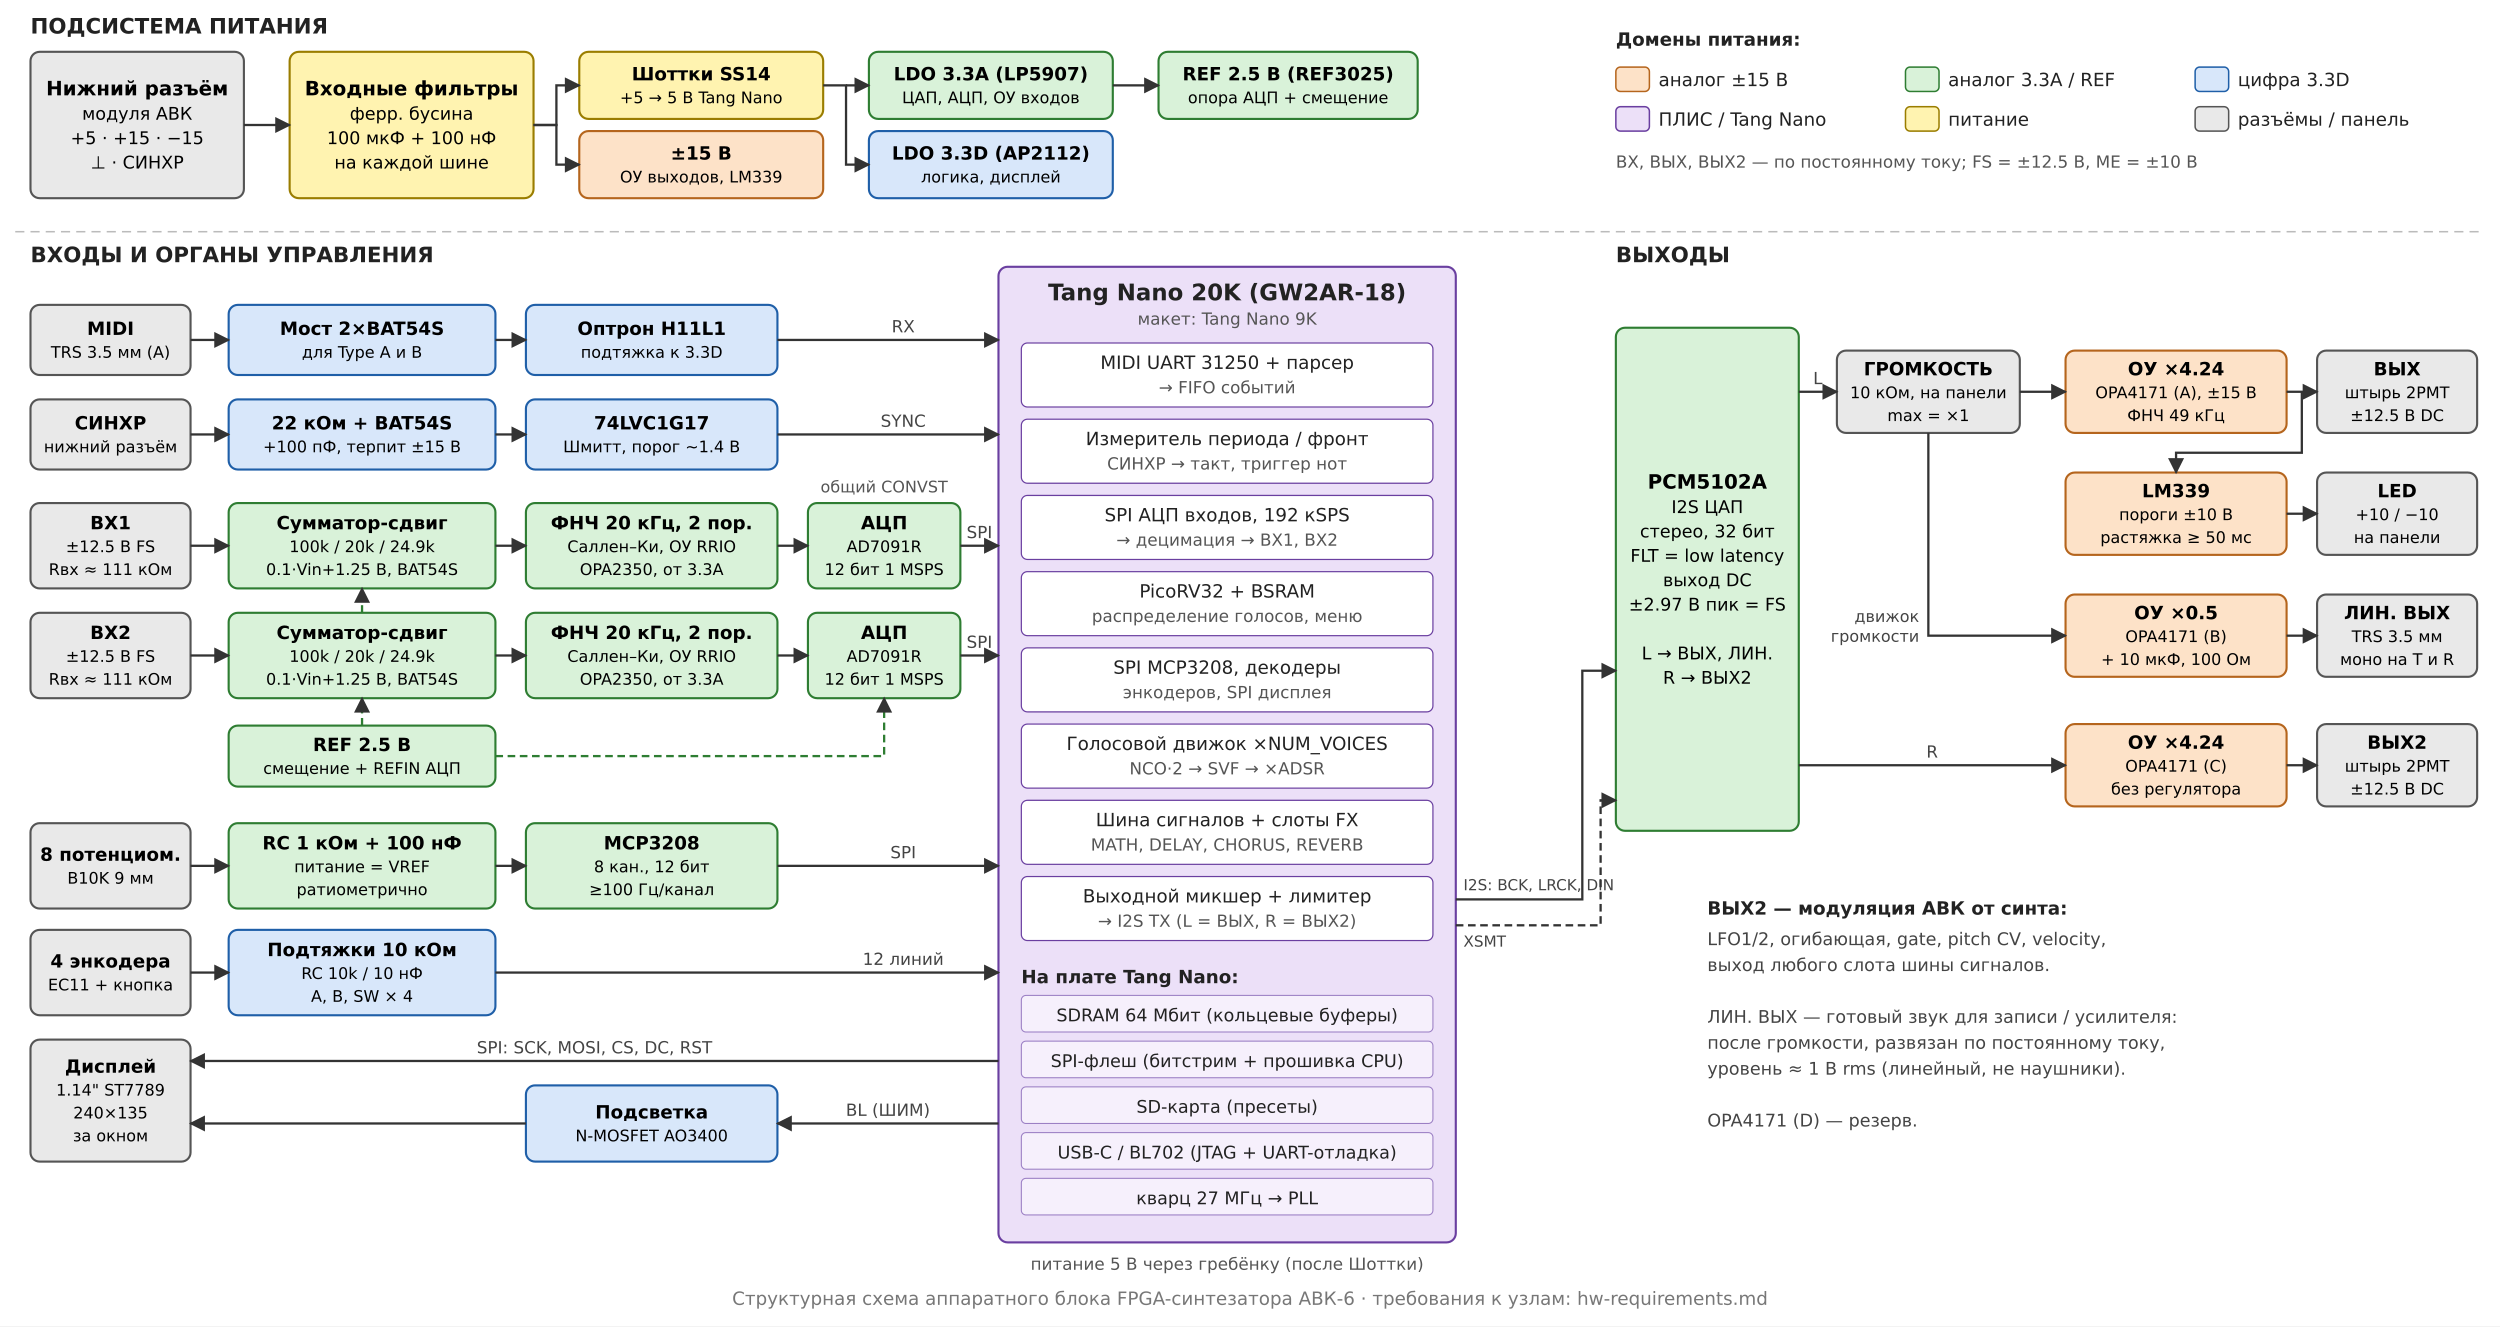
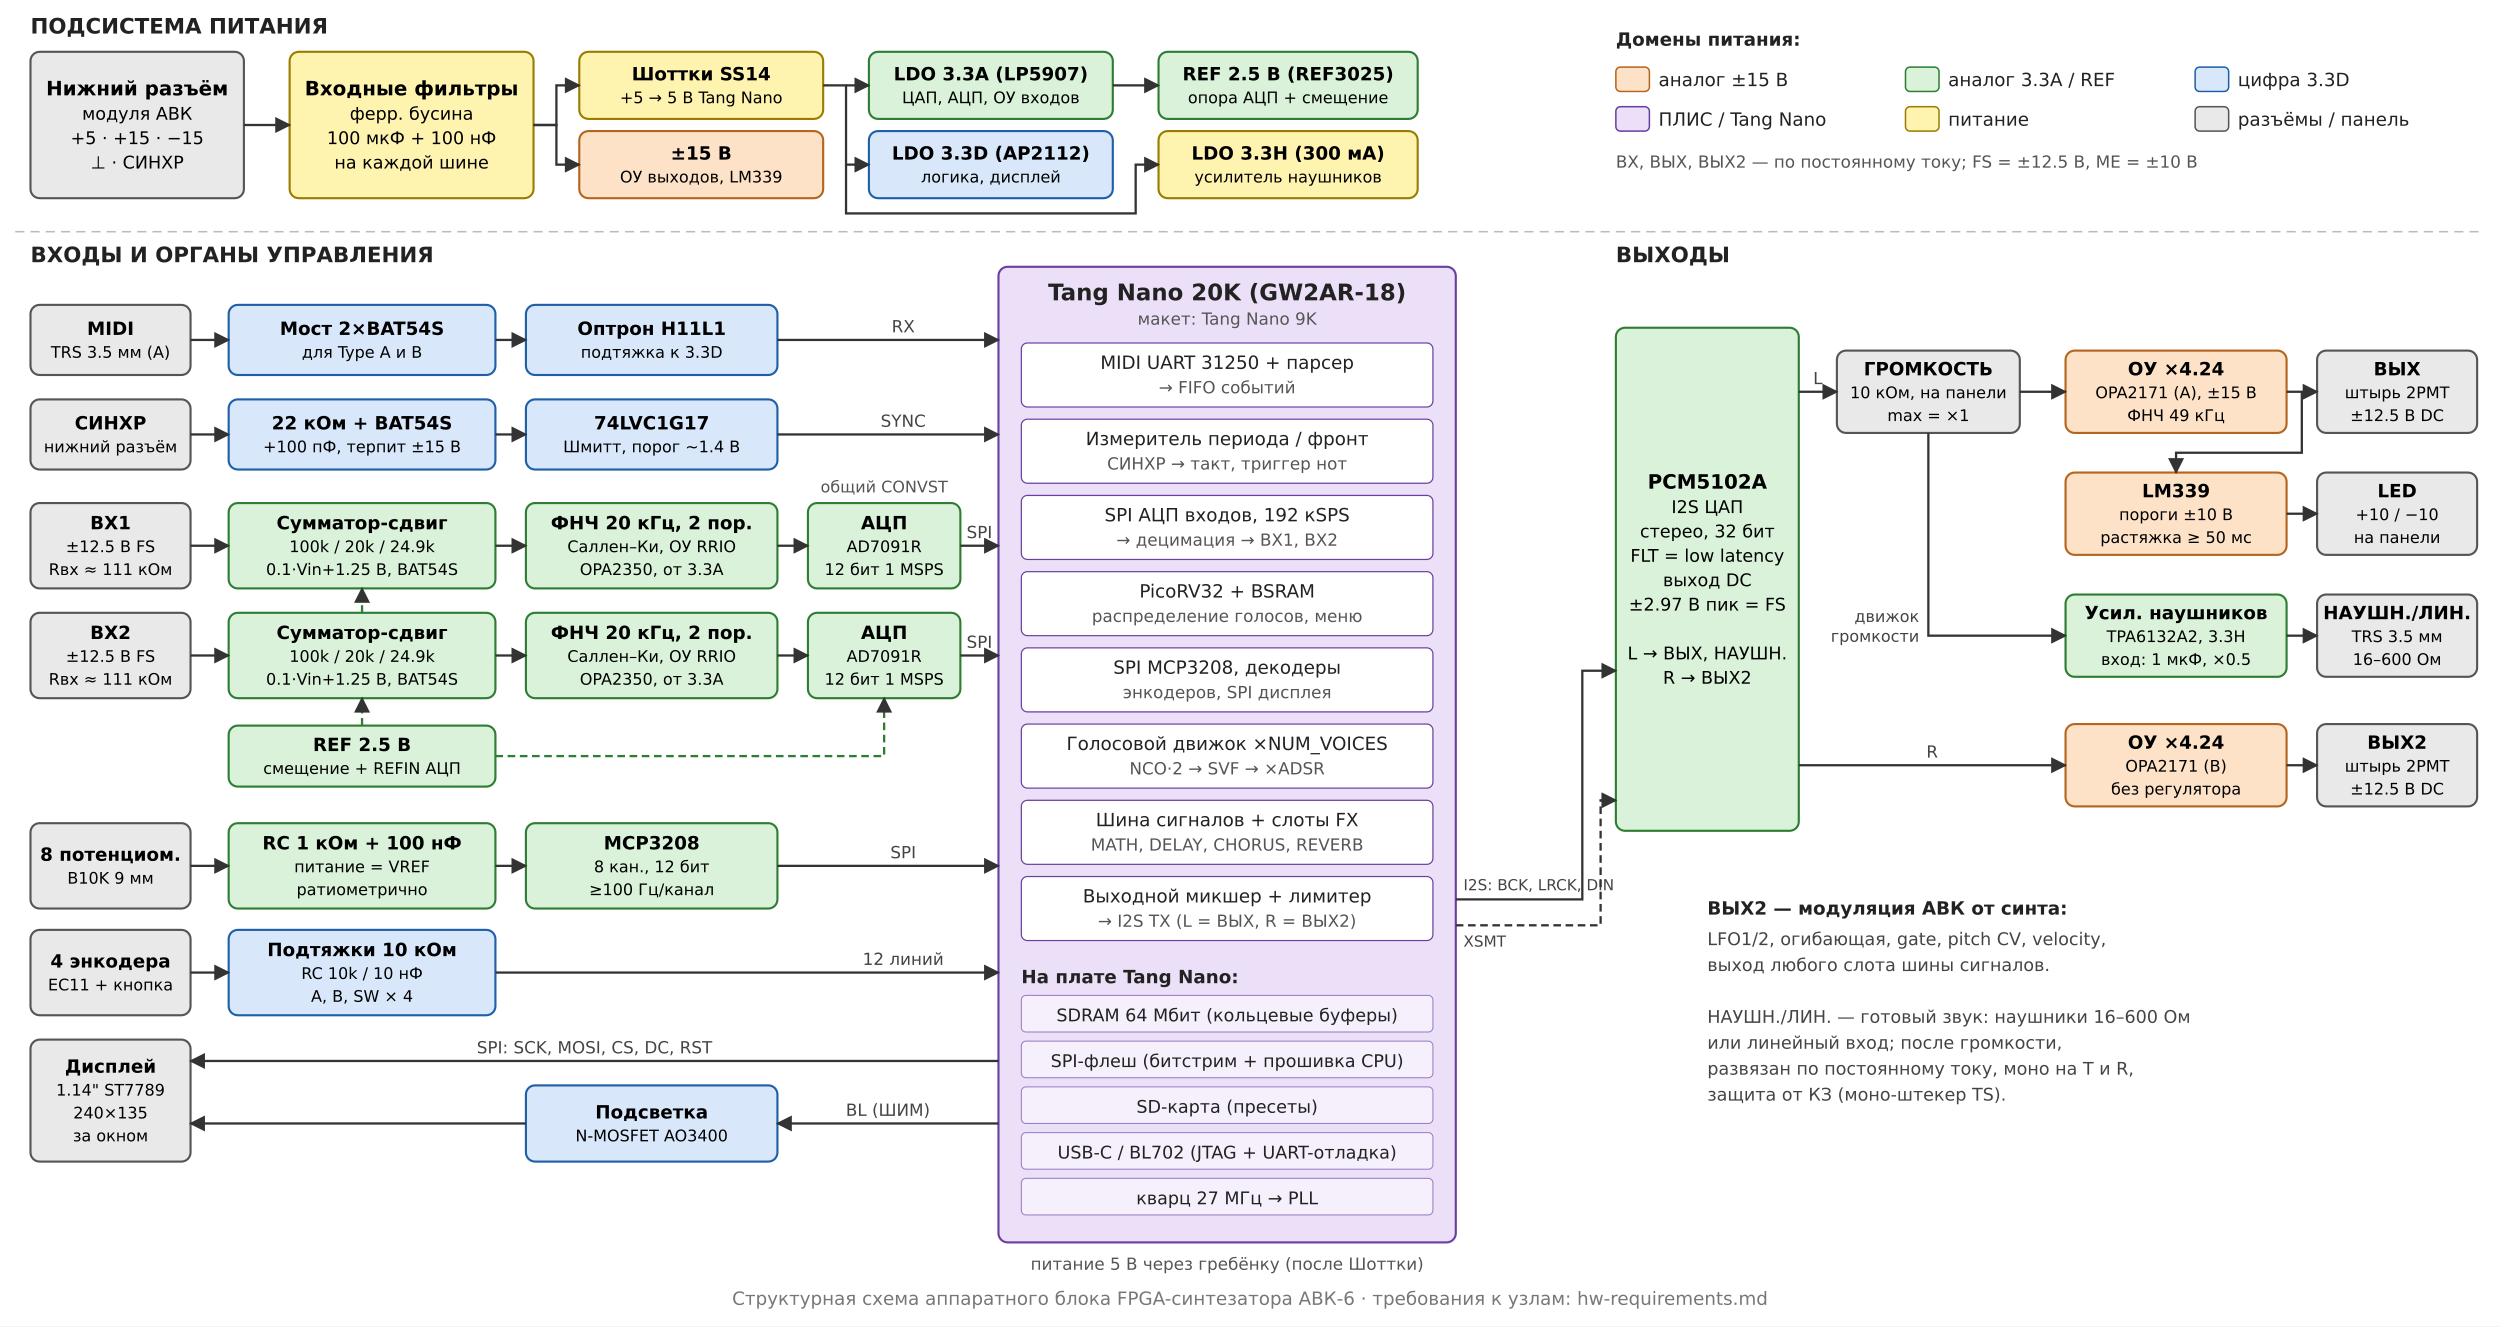
<svg xmlns="http://www.w3.org/2000/svg" viewBox="0 0 1640 870" width="1640" height="870" font-family="DejaVu Sans, Arial, sans-serif">
  <defs>
    <marker id="ah" viewBox="0 0 10 10" refX="9" refY="5" markerWidth="7" markerHeight="7" orient="auto-start-reverse">
      <path d="M0,0 L10,5 L0,10 z" fill="#333" />
    </marker>
  </defs>
  <rect width="1640" height="870" fill="#fff" />
  <text x="820.0" y="856" font-size="12" text-anchor="middle" fill="#777">Структурная схема аппаратного блока FPGA-синтезатора АВК-6 · требования к узлам: hw-requirements.md</text>
  <text x="20" y="22" font-size="14" text-anchor="start" fill="#222" font-weight="bold">ПОДСИСТЕМА ПИТАНИЯ</text>
  <rect x="20" y="34" width="140" height="96" rx="6" fill="#e9e9e9" stroke="#555" stroke-width="1.4" />
  <text x="90.0" y="62.55" font-size="13" text-anchor="middle" font-weight="bold">Нижний разъём</text>
  <text x="90.0" y="78.55" font-size="11.5" text-anchor="middle">модуля АВК</text>
  <text x="90.0" y="94.55" font-size="11.5" text-anchor="middle">+5 · +15 · −15</text>
  <text x="90.0" y="110.55" font-size="11.5" text-anchor="middle">⊥ · СИНХР</text>
  <rect x="190" y="34" width="160" height="96" rx="6" fill="#fff3b0" stroke="#9a7d00" stroke-width="1.4" />
  <text x="270.0" y="62.55" font-size="13" text-anchor="middle" font-weight="bold">Входные фильтры</text>
  <text x="270.0" y="78.55" font-size="11.5" text-anchor="middle">ферр. бусина</text>
  <text x="270.0" y="94.55" font-size="11.5" text-anchor="middle">100 мкФ + 100 нФ</text>
  <text x="270.0" y="110.55" font-size="11.5" text-anchor="middle">на каждой шине</text>
  <rect x="380" y="34" width="160" height="44" rx="6" fill="#fff3b0" stroke="#9a7d00" stroke-width="1.4" />
  <text x="460.0" y="52.7" font-size="12" text-anchor="middle" font-weight="bold">Шоттки SS14</text>
  <text x="460.0" y="67.7" font-size="10.5" text-anchor="middle">+5 → 5 В Tang Nano</text>
  <rect x="380" y="86" width="160" height="44" rx="6" fill="#fde2c8" stroke="#b5651d" stroke-width="1.4" />
  <text x="460.0" y="104.7" font-size="12" text-anchor="middle" font-weight="bold">±15 В</text>
  <text x="460.0" y="119.7" font-size="10.5" text-anchor="middle">ОУ выходов, LM339</text>
  <rect x="570" y="34" width="160" height="44" rx="6" fill="#d9f2d9" stroke="#2e7d32" stroke-width="1.4" />
  <text x="650.0" y="52.7" font-size="12" text-anchor="middle" font-weight="bold">LDO 3.3A (LP5907)</text>
  <text x="650.0" y="67.7" font-size="10.5" text-anchor="middle">ЦАП, АЦП, ОУ входов</text>
  <rect x="570" y="86" width="160" height="44" rx="6" fill="#d8e7fa" stroke="#1f5fa8" stroke-width="1.4" />
  <text x="650.0" y="104.7" font-size="12" text-anchor="middle" font-weight="bold">LDO 3.3D (AP2112)</text>
  <text x="650.0" y="119.7" font-size="10.5" text-anchor="middle">логика, дисплей</text>
  <rect x="760" y="34" width="170" height="44" rx="6" fill="#d9f2d9" stroke="#2e7d32" stroke-width="1.4" />
  <text x="845.0" y="52.7" font-size="12" text-anchor="middle" font-weight="bold">REF 2.5 В (REF3025)</text>
  <text x="845.0" y="67.7" font-size="10.5" text-anchor="middle">опора АЦП + смещение</text>
+   <rect x="760" y="86" width="170" height="44" rx="6" fill="#fff3b0" stroke="#9a7d00" stroke-width="1.4" />
+   <text x="845.0" y="104.7" font-size="12" text-anchor="middle" font-weight="bold">LDO 3.3H (300 мА)</text>
+   <text x="845.0" y="119.7" font-size="10.5" text-anchor="middle">усилитель наушников</text>
  <polyline points="160,82 190,82" fill="none" stroke="#333" stroke-width="1.5" marker-end="url(#ah)" />
  <polyline points="350,82 365,82 365,56 380,56" fill="none" stroke="#333" stroke-width="1.5" marker-end="url(#ah)" />
  <polyline points="350,82 365,82 365,108 380,108" fill="none" stroke="#333" stroke-width="1.5" marker-end="url(#ah)" />
  <polyline points="540,56 555,56 555,108 570,108" fill="none" stroke="#333" stroke-width="1.5" marker-end="url(#ah)" />
  <polyline points="555,56 570,56" fill="none" stroke="#333" stroke-width="1.5" marker-end="url(#ah)" />
+   <polyline points="555,108 555,140 745,140 745,108 760,108" fill="none" stroke="#333" stroke-width="1.5" marker-end="url(#ah)" />
  <polyline points="730,56 760,56" fill="none" stroke="#333" stroke-width="1.5" marker-end="url(#ah)" />
  <text x="1060" y="30" font-size="12" text-anchor="start" fill="#222" font-weight="bold">Домены питания:</text>
  <rect x="1060" y="44" width="22" height="16" rx="3" fill="#fde2c8" stroke="#b5651d" />
  <text x="1088" y="56.5" font-size="12" text-anchor="start" fill="#222">аналог ±15 В</text>
  <rect x="1250" y="44" width="22" height="16" rx="3" fill="#d9f2d9" stroke="#2e7d32" />
  <text x="1278" y="56.5" font-size="12" text-anchor="start" fill="#222">аналог 3.3A / REF</text>
  <rect x="1440" y="44" width="22" height="16" rx="3" fill="#d8e7fa" stroke="#1f5fa8" />
  <text x="1468" y="56.5" font-size="12" text-anchor="start" fill="#222">цифра 3.3D</text>
  <rect x="1060" y="70" width="22" height="16" rx="3" fill="#ece0f8" stroke="#6a3fa0" />
  <text x="1088" y="82.5" font-size="12" text-anchor="start" fill="#222">ПЛИС / Tang Nano</text>
  <rect x="1250" y="70" width="22" height="16" rx="3" fill="#fff3b0" stroke="#9a7d00" />
  <text x="1278" y="82.5" font-size="12" text-anchor="start" fill="#222">питание</text>
  <rect x="1440" y="70" width="22" height="16" rx="3" fill="#e9e9e9" stroke="#555" />
  <text x="1468" y="82.5" font-size="12" text-anchor="start" fill="#222">разъёмы / панель</text>
  <text x="1060" y="110" font-size="11" text-anchor="start" fill="#555">ВХ, ВЫХ, ВЫХ2 — по постоянному току; FS = ±12.5 В, МЕ = ±10 В</text>
  <line x1="10" y1="152" x2="1630" y2="152" stroke="#bbb" stroke-dasharray="6 4" />
  <rect x="655" y="175" width="300" height="640" rx="6" fill="#ece0f8" stroke="#6a3fa0" stroke-width="1.4" />
  <text x="805.0" y="499.55" font-size="13" text-anchor="middle" />
  <text x="805.0" y="197" font-size="15" text-anchor="middle" fill="#222" font-weight="bold">Tang Nano 20K (GW2AR-18)</text>
  <text x="805.0" y="213" font-size="11" text-anchor="middle" fill="#555">макет: Tang Nano 9K</text>
  <rect x="670" y="225" width="270" height="42" rx="4" fill="#fff" stroke="#6a3fa0" stroke-width="0.8" />
  <text x="805.0" y="242" font-size="12" text-anchor="middle" fill="#222">MIDI UART 31250 + парсер</text>
  <text x="805.0" y="258" font-size="11" text-anchor="middle" fill="#555">→ FIFO событий</text>
  <rect x="670" y="275" width="270" height="42" rx="4" fill="#fff" stroke="#6a3fa0" stroke-width="0.8" />
  <text x="805.0" y="292" font-size="12" text-anchor="middle" fill="#222">Измеритель периода / фронт</text>
  <text x="805.0" y="308" font-size="11" text-anchor="middle" fill="#555">СИНХР → такт, триггер нот</text>
  <rect x="670" y="325" width="270" height="42" rx="4" fill="#fff" stroke="#6a3fa0" stroke-width="0.8" />
  <text x="805.0" y="342" font-size="12" text-anchor="middle" fill="#222">SPI АЦП входов, 192 кSPS</text>
  <text x="805.0" y="358" font-size="11" text-anchor="middle" fill="#555">→ децимация → ВХ1, ВХ2</text>
  <rect x="670" y="375" width="270" height="42" rx="4" fill="#fff" stroke="#6a3fa0" stroke-width="0.8" />
  <text x="805.0" y="392" font-size="12" text-anchor="middle" fill="#222">PicoRV32 + BSRAM</text>
  <text x="805.0" y="408" font-size="11" text-anchor="middle" fill="#555">распределение голосов, меню</text>
  <rect x="670" y="425" width="270" height="42" rx="4" fill="#fff" stroke="#6a3fa0" stroke-width="0.8" />
  <text x="805.0" y="442" font-size="12" text-anchor="middle" fill="#222">SPI MCP3208, декодеры</text>
  <text x="805.0" y="458" font-size="11" text-anchor="middle" fill="#555">энкодеров, SPI дисплея</text>
  <rect x="670" y="475" width="270" height="42" rx="4" fill="#fff" stroke="#6a3fa0" stroke-width="0.8" />
  <text x="805.0" y="492" font-size="12" text-anchor="middle" fill="#222">Голосовой движок ×NUM_VOICES</text>
  <text x="805.0" y="508" font-size="11" text-anchor="middle" fill="#555">NCO·2 → SVF → ×ADSR</text>
  <rect x="670" y="525" width="270" height="42" rx="4" fill="#fff" stroke="#6a3fa0" stroke-width="0.8" />
  <text x="805.0" y="542" font-size="12" text-anchor="middle" fill="#222">Шина сигналов + слоты FX</text>
  <text x="805.0" y="558" font-size="11" text-anchor="middle" fill="#555">MATH, DELAY, CHORUS, REVERB</text>
  <rect x="670" y="575" width="270" height="42" rx="4" fill="#fff" stroke="#6a3fa0" stroke-width="0.8" />
  <text x="805.0" y="592" font-size="12" text-anchor="middle" fill="#222">Выходной микшер + лимитер</text>
  <text x="805.0" y="608" font-size="11" text-anchor="middle" fill="#555">→ I2S TX (L = ВЫХ, R = ВЫХ2)</text>
  <text x="670" y="645" font-size="12" text-anchor="start" fill="#222" font-weight="bold">На плате Tang Nano:</text>
  <rect x="670" y="653" width="270" height="24" rx="3" fill="#f6f0fc" stroke="#9b7fc4" stroke-width="0.7" />
  <text x="805.0" y="670" font-size="11.5" text-anchor="middle" fill="#222">SDRAM 64 Мбит (кольцевые буферы)</text>
  <rect x="670" y="683" width="270" height="24" rx="3" fill="#f6f0fc" stroke="#9b7fc4" stroke-width="0.7" />
  <text x="805.0" y="700" font-size="11.5" text-anchor="middle" fill="#222">SPI-флеш (битстрим + прошивка CPU)</text>
  <rect x="670" y="713" width="270" height="24" rx="3" fill="#f6f0fc" stroke="#9b7fc4" stroke-width="0.7" />
  <text x="805.0" y="730" font-size="11.5" text-anchor="middle" fill="#222">SD-карта (пресеты)</text>
  <rect x="670" y="743" width="270" height="24" rx="3" fill="#f6f0fc" stroke="#9b7fc4" stroke-width="0.7" />
  <text x="805.0" y="760" font-size="11.5" text-anchor="middle" fill="#222">USB-C / BL702 (JTAG + UART-отладка)</text>
  <rect x="670" y="773" width="270" height="24" rx="3" fill="#f6f0fc" stroke="#9b7fc4" stroke-width="0.7" />
  <text x="805.0" y="790" font-size="11.5" text-anchor="middle" fill="#222">кварц 27 МГц → PLL</text>
  <text x="805.0" y="833" font-size="11" text-anchor="middle" fill="#555">питание 5 В через гребёнку (после Шоттки)</text>
  <text x="20" y="172" font-size="14" text-anchor="start" fill="#222" font-weight="bold">ВХОДЫ И ОРГАНЫ УПРАВЛЕНИЯ</text>
  <rect x="20" y="200" width="105" height="46" rx="6" fill="#e9e9e9" stroke="#555" stroke-width="1.4" />
  <text x="72.5" y="219.7" font-size="12" text-anchor="middle" font-weight="bold">MIDI</text>
  <text x="72.5" y="234.7" font-size="10.5" text-anchor="middle">TRS 3.5 мм (A)</text>
  <rect x="150" y="200" width="175" height="46" rx="6" fill="#d8e7fa" stroke="#1f5fa8" stroke-width="1.4" />
  <text x="237.5" y="219.7" font-size="12" text-anchor="middle" font-weight="bold">Мост 2×BAT54S</text>
  <text x="237.5" y="234.7" font-size="10.5" text-anchor="middle">для Type A и B</text>
  <rect x="345" y="200" width="165" height="46" rx="6" fill="#d8e7fa" stroke="#1f5fa8" stroke-width="1.4" />
  <text x="427.5" y="219.7" font-size="12" text-anchor="middle" font-weight="bold">Оптрон H11L1</text>
  <text x="427.5" y="234.7" font-size="10.5" text-anchor="middle">подтяжка к 3.3D</text>
  <polyline points="125,223.0 150,223.0" fill="none" stroke="#333" stroke-width="1.5" marker-end="url(#ah)" />
  <polyline points="325,223.0 345,223.0" fill="none" stroke="#333" stroke-width="1.5" marker-end="url(#ah)" />
  <polyline points="510,223.0 655,223.0" fill="none" stroke="#333" stroke-width="1.5" marker-end="url(#ah)" />
  <text x="592.5" y="218.0" font-size="11" text-anchor="middle" fill="#444">RX</text>
  <rect x="20" y="262" width="105" height="46" rx="6" fill="#e9e9e9" stroke="#555" stroke-width="1.4" />
  <text x="72.5" y="281.7" font-size="12" text-anchor="middle" font-weight="bold">СИНХР</text>
  <text x="72.5" y="296.7" font-size="10.5" text-anchor="middle">нижний разъём</text>
  <rect x="150" y="262" width="175" height="46" rx="6" fill="#d8e7fa" stroke="#1f5fa8" stroke-width="1.4" />
  <text x="237.5" y="281.7" font-size="12" text-anchor="middle" font-weight="bold">22 кОм + BAT54S</text>
  <text x="237.5" y="296.7" font-size="10.5" text-anchor="middle">+100 пФ, терпит ±15 В</text>
  <rect x="345" y="262" width="165" height="46" rx="6" fill="#d8e7fa" stroke="#1f5fa8" stroke-width="1.4" />
  <text x="427.5" y="281.7" font-size="12" text-anchor="middle" font-weight="bold">74LVC1G17</text>
  <text x="427.5" y="296.7" font-size="10.5" text-anchor="middle">Шмитт, порог ~1.4 В</text>
  <polyline points="125,285.0 150,285.0" fill="none" stroke="#333" stroke-width="1.5" marker-end="url(#ah)" />
  <polyline points="325,285.0 345,285.0" fill="none" stroke="#333" stroke-width="1.5" marker-end="url(#ah)" />
  <polyline points="510,285.0 655,285.0" fill="none" stroke="#333" stroke-width="1.5" marker-end="url(#ah)" />
  <text x="592.5" y="280.0" font-size="11" text-anchor="middle" fill="#444">SYNC</text>
  <rect x="20" y="330" width="105" height="56" rx="6" fill="#e9e9e9" stroke="#555" stroke-width="1.4" />
  <text x="72.5" y="347.2" font-size="12" text-anchor="middle" font-weight="bold">ВХ1</text>
  <text x="72.5" y="362.2" font-size="10.5" text-anchor="middle">±12.5 В FS</text>
  <text x="72.5" y="377.2" font-size="10.5" text-anchor="middle">Rвх ≈ 111 кОм</text>
  <rect x="150" y="330" width="175" height="56" rx="6" fill="#d9f2d9" stroke="#2e7d32" stroke-width="1.4" />
  <text x="237.5" y="347.2" font-size="12" text-anchor="middle" font-weight="bold">Сумматор-сдвиг</text>
  <text x="237.5" y="362.2" font-size="10.5" text-anchor="middle">100k / 20k / 24.9k</text>
  <text x="237.5" y="377.2" font-size="10.5" text-anchor="middle">0.1·Vin+1.25 В, BAT54S</text>
  <rect x="345" y="330" width="165" height="56" rx="6" fill="#d9f2d9" stroke="#2e7d32" stroke-width="1.4" />
  <text x="427.5" y="347.2" font-size="12" text-anchor="middle" font-weight="bold">ФНЧ 20 кГц, 2 пор.</text>
  <text x="427.5" y="362.2" font-size="10.5" text-anchor="middle">Саллен–Ки, ОУ RRIO</text>
  <text x="427.5" y="377.2" font-size="10.5" text-anchor="middle">OPA2350, от 3.3A</text>
  <rect x="530" y="330" width="100" height="56" rx="6" fill="#d9f2d9" stroke="#2e7d32" stroke-width="1.4" />
  <text x="580.0" y="347.2" font-size="12" text-anchor="middle" font-weight="bold">АЦП</text>
  <text x="580.0" y="362.2" font-size="10.5" text-anchor="middle">AD7091R</text>
  <text x="580.0" y="377.2" font-size="10.5" text-anchor="middle">12 бит 1 MSPS</text>
  <polyline points="125,358 150,358" fill="none" stroke="#333" stroke-width="1.5" marker-end="url(#ah)" />
  <polyline points="325,358 345,358" fill="none" stroke="#333" stroke-width="1.5" marker-end="url(#ah)" />
  <polyline points="510,358 530,358" fill="none" stroke="#333" stroke-width="1.5" marker-end="url(#ah)" />
  <polyline points="630,358 655,358" fill="none" stroke="#333" stroke-width="1.5" marker-end="url(#ah)" />
  <text x="642.5" y="353" font-size="11" text-anchor="middle" fill="#444">SPI</text>
  <rect x="20" y="402" width="105" height="56" rx="6" fill="#e9e9e9" stroke="#555" stroke-width="1.4" />
  <text x="72.5" y="419.2" font-size="12" text-anchor="middle" font-weight="bold">ВХ2</text>
  <text x="72.5" y="434.2" font-size="10.5" text-anchor="middle">±12.5 В FS</text>
  <text x="72.5" y="449.2" font-size="10.5" text-anchor="middle">Rвх ≈ 111 кОм</text>
  <rect x="150" y="402" width="175" height="56" rx="6" fill="#d9f2d9" stroke="#2e7d32" stroke-width="1.4" />
  <text x="237.5" y="419.2" font-size="12" text-anchor="middle" font-weight="bold">Сумматор-сдвиг</text>
  <text x="237.5" y="434.2" font-size="10.5" text-anchor="middle">100k / 20k / 24.9k</text>
  <text x="237.5" y="449.2" font-size="10.5" text-anchor="middle">0.1·Vin+1.25 В, BAT54S</text>
  <rect x="345" y="402" width="165" height="56" rx="6" fill="#d9f2d9" stroke="#2e7d32" stroke-width="1.4" />
  <text x="427.5" y="419.2" font-size="12" text-anchor="middle" font-weight="bold">ФНЧ 20 кГц, 2 пор.</text>
  <text x="427.5" y="434.2" font-size="10.5" text-anchor="middle">Саллен–Ки, ОУ RRIO</text>
  <text x="427.5" y="449.2" font-size="10.5" text-anchor="middle">OPA2350, от 3.3A</text>
  <rect x="530" y="402" width="100" height="56" rx="6" fill="#d9f2d9" stroke="#2e7d32" stroke-width="1.4" />
  <text x="580.0" y="419.2" font-size="12" text-anchor="middle" font-weight="bold">АЦП</text>
  <text x="580.0" y="434.2" font-size="10.5" text-anchor="middle">AD7091R</text>
  <text x="580.0" y="449.2" font-size="10.5" text-anchor="middle">12 бит 1 MSPS</text>
  <polyline points="125,430 150,430" fill="none" stroke="#333" stroke-width="1.5" marker-end="url(#ah)" />
  <polyline points="325,430 345,430" fill="none" stroke="#333" stroke-width="1.5" marker-end="url(#ah)" />
  <polyline points="510,430 530,430" fill="none" stroke="#333" stroke-width="1.5" marker-end="url(#ah)" />
  <polyline points="630,430 655,430" fill="none" stroke="#333" stroke-width="1.5" marker-end="url(#ah)" />
  <text x="642.5" y="425" font-size="11" text-anchor="middle" fill="#444">SPI</text>
  <text x="580.0" y="323" font-size="10.5" text-anchor="middle" fill="#555">общий CONVST</text>
  <rect x="150" y="476" width="175" height="40" rx="6" fill="#d9f2d9" stroke="#2e7d32" stroke-width="1.4" />
  <text x="237.5" y="492.7" font-size="12" text-anchor="middle" font-weight="bold">REF 2.5 В</text>
  <text x="237.5" y="507.7" font-size="10.5" text-anchor="middle">смещение + REFIN АЦП</text>
  <polyline points="237.5,476 237.5,458" fill="none" stroke="#2e7d32" stroke-width="1.5" stroke-dasharray="5 3" marker-end="url(#ah)" />
  <polyline points="237.5,402 237.5,386" fill="none" stroke="#2e7d32" stroke-width="1.5" stroke-dasharray="5 3" marker-end="url(#ah)" />
  <polyline points="325,496 580.0,496 580.0,458" fill="none" stroke="#2e7d32" stroke-width="1.5" stroke-dasharray="5 3" marker-end="url(#ah)" />
  <rect x="20" y="540" width="105" height="56" rx="6" fill="#e9e9e9" stroke="#555" stroke-width="1.4" />
  <text x="72.5" y="564.7" font-size="12" text-anchor="middle" font-weight="bold">8 потенциом.</text>
  <text x="72.5" y="579.7" font-size="10.5" text-anchor="middle">B10K 9 мм</text>
  <rect x="150" y="540" width="175" height="56" rx="6" fill="#d9f2d9" stroke="#2e7d32" stroke-width="1.4" />
  <text x="237.5" y="557.2" font-size="12" text-anchor="middle" font-weight="bold">RC 1 кОм + 100 нФ</text>
  <text x="237.5" y="572.2" font-size="10.5" text-anchor="middle">питание = VREF</text>
  <text x="237.5" y="587.2" font-size="10.5" text-anchor="middle">ратиометрично</text>
  <rect x="345" y="540" width="165" height="56" rx="6" fill="#d9f2d9" stroke="#2e7d32" stroke-width="1.4" />
  <text x="427.5" y="557.2" font-size="12" text-anchor="middle" font-weight="bold">MCP3208</text>
  <text x="427.5" y="572.2" font-size="10.5" text-anchor="middle">8 кан., 12 бит</text>
  <text x="427.5" y="587.2" font-size="10.5" text-anchor="middle">≥100 Гц/канал</text>
  <polyline points="125,568.0 150,568.0" fill="none" stroke="#333" stroke-width="1.5" marker-end="url(#ah)" />
  <polyline points="325,568.0 345,568.0" fill="none" stroke="#333" stroke-width="1.5" marker-end="url(#ah)" />
  <polyline points="510,568.0 655,568.0" fill="none" stroke="#333" stroke-width="1.5" marker-end="url(#ah)" />
  <text x="592.5" y="563.0" font-size="11" text-anchor="middle" fill="#444">SPI</text>
  <rect x="20" y="610" width="105" height="56" rx="6" fill="#e9e9e9" stroke="#555" stroke-width="1.4" />
  <text x="72.5" y="634.7" font-size="12" text-anchor="middle" font-weight="bold">4 энкодера</text>
  <text x="72.5" y="649.7" font-size="10.5" text-anchor="middle">EC11 + кнопка</text>
  <rect x="150" y="610" width="175" height="56" rx="6" fill="#d8e7fa" stroke="#1f5fa8" stroke-width="1.4" />
  <text x="237.5" y="627.2" font-size="12" text-anchor="middle" font-weight="bold">Подтяжки 10 кОм</text>
  <text x="237.5" y="642.2" font-size="10.5" text-anchor="middle">RC 10k / 10 нФ</text>
  <text x="237.5" y="657.2" font-size="10.5" text-anchor="middle">A, B, SW × 4</text>
  <polyline points="125,638.0 150,638.0" fill="none" stroke="#333" stroke-width="1.5" marker-end="url(#ah)" />
  <polyline points="325,638.0 655,638.0" fill="none" stroke="#333" stroke-width="1.5" marker-end="url(#ah)" />
  <text x="592.5" y="633.0" font-size="11" text-anchor="middle" fill="#444">12 линий</text>
  <rect x="20" y="682" width="105" height="80" rx="6" fill="#e9e9e9" stroke="#555" stroke-width="1.4" />
  <text x="72.5" y="703.7" font-size="12" text-anchor="middle" font-weight="bold">Дисплей</text>
  <text x="72.5" y="718.7" font-size="10.5" text-anchor="middle">1.14" ST7789</text>
  <text x="72.5" y="733.7" font-size="10.5" text-anchor="middle">240×135</text>
  <text x="72.5" y="748.7" font-size="10.5" text-anchor="middle">за окном</text>
  <polyline points="655,696 125,696" fill="none" stroke="#333" stroke-width="1.5" marker-end="url(#ah)" />
  <text x="390.0" y="691" font-size="11" text-anchor="middle" fill="#444">SPI: SCK, MOSI, CS, DC, RST</text>
  <rect x="345" y="712" width="165" height="50" rx="6" fill="#d8e7fa" stroke="#1f5fa8" stroke-width="1.4" />
  <text x="427.5" y="733.7" font-size="12" text-anchor="middle" font-weight="bold">Подсветка</text>
  <text x="427.5" y="748.7" font-size="10.5" text-anchor="middle">N-MOSFET AO3400</text>
  <polyline points="655,737 510,737" fill="none" stroke="#333" stroke-width="1.5" marker-end="url(#ah)" />
  <text x="582.5" y="732" font-size="11" text-anchor="middle" fill="#444">BL (ШИМ)</text>
  <polyline points="345,737 125,737" fill="none" stroke="#333" stroke-width="1.5" marker-end="url(#ah)" />
  <text x="1060" y="172" font-size="14" text-anchor="start" fill="#222" font-weight="bold">ВЫХОДЫ</text>
  <rect x="1060" y="215" width="120" height="330" rx="6" fill="#d9f2d9" stroke="#2e7d32" stroke-width="1.4" />
  <text x="1120.0" y="320.55" font-size="13" text-anchor="middle" font-weight="bold">PCM5102A</text>
  <text x="1120.0" y="336.55" font-size="11.5" text-anchor="middle">I2S ЦАП</text>
  <text x="1120.0" y="352.55" font-size="11.5" text-anchor="middle">стерео, 32 бит</text>
  <text x="1120.0" y="368.55" font-size="11.5" text-anchor="middle">FLT = low latency</text>
  <text x="1120.0" y="384.55" font-size="11.5" text-anchor="middle">выход DC</text>
  <text x="1120.0" y="400.55" font-size="11.5" text-anchor="middle">±2.97 В пик = FS</text>
  <text x="1120.0" y="416.55" font-size="11.5" text-anchor="middle" />
-   <text x="1120.0" y="432.55" font-size="11.5" text-anchor="middle">L → ВЫХ, ЛИН.</text>
+   <text x="1120.0" y="432.55" font-size="11.5" text-anchor="middle">L → ВЫХ, НАУШН.</text>
  <text x="1120.0" y="448.55" font-size="11.5" text-anchor="middle">R → ВЫХ2</text>
  <polyline points="955,590 1038,590 1038,440 1060,440" fill="none" stroke="#333" stroke-width="1.5" marker-end="url(#ah)" />
  <text x="960" y="584" font-size="10" text-anchor="start" fill="#444">I2S: BCK, LRCK, DIN</text>
  <polyline points="955,607 1050,607 1050,525 1060,525" fill="none" stroke="#333" stroke-width="1.5" stroke-dasharray="5 3" marker-end="url(#ah)" />
  <text x="960" y="621" font-size="10" text-anchor="start" fill="#444">XSMT</text>
  <rect x="1205" y="230" width="120" height="54" rx="6" fill="#e9e9e9" stroke="#555" stroke-width="1.4" />
  <text x="1265.0" y="246.2" font-size="12" text-anchor="middle" font-weight="bold">ГРОМКОСТЬ</text>
  <text x="1265.0" y="261.2" font-size="10.5" text-anchor="middle">10 кОм, на панели</text>
  <text x="1265.0" y="276.2" font-size="10.5" text-anchor="middle">max = ×1</text>
  <rect x="1355" y="230" width="145" height="54" rx="6" fill="#fde2c8" stroke="#b5651d" stroke-width="1.4" />
  <text x="1427.5" y="246.2" font-size="12" text-anchor="middle" font-weight="bold">ОУ ×4.24</text>
-   <text x="1427.5" y="261.2" font-size="10.5" text-anchor="middle">OPA4171 (A), ±15 В</text>
+   <text x="1427.5" y="261.2" font-size="10.5" text-anchor="middle">OPA2171 (A), ±15 В</text>
  <text x="1427.5" y="276.2" font-size="10.5" text-anchor="middle">ФНЧ 49 кГц</text>
  <rect x="1520" y="230" width="105" height="54" rx="6" fill="#e9e9e9" stroke="#555" stroke-width="1.4" />
  <text x="1572.5" y="246.2" font-size="12" text-anchor="middle" font-weight="bold">ВЫХ</text>
  <text x="1572.5" y="261.2" font-size="10.5" text-anchor="middle">штырь 2РМТ</text>
  <text x="1572.5" y="276.2" font-size="10.5" text-anchor="middle">±12.5 В DC</text>
  <polyline points="1180,257 1205,257" fill="none" stroke="#333" stroke-width="1.5" marker-end="url(#ah)" />
  <text x="1192.5" y="252" font-size="11" text-anchor="middle" fill="#444">L</text>
  <polyline points="1325,257 1355,257" fill="none" stroke="#333" stroke-width="1.5" marker-end="url(#ah)" />
  <polyline points="1500,257 1520,257" fill="none" stroke="#333" stroke-width="1.5" marker-end="url(#ah)" />
  <rect x="1355" y="310" width="145" height="54" rx="6" fill="#fde2c8" stroke="#b5651d" stroke-width="1.4" />
  <text x="1427.5" y="326.2" font-size="12" text-anchor="middle" font-weight="bold">LM339</text>
  <text x="1427.5" y="341.2" font-size="10.5" text-anchor="middle">пороги ±10 В</text>
  <text x="1427.5" y="356.2" font-size="10.5" text-anchor="middle">растяжка ≥ 50 мс</text>
  <rect x="1520" y="310" width="105" height="54" rx="6" fill="#e9e9e9" stroke="#555" stroke-width="1.4" />
  <text x="1572.5" y="326.2" font-size="12" text-anchor="middle" font-weight="bold">LED</text>
  <text x="1572.5" y="341.2" font-size="10.5" text-anchor="middle">+10 / −10</text>
  <text x="1572.5" y="356.2" font-size="10.5" text-anchor="middle">на панели</text>
  <polyline points="1510,257 1510,297 1427.5,297 1427.5,310" fill="none" stroke="#333" stroke-width="1.5" marker-end="url(#ah)" />
  <polyline points="1500,337 1520,337" fill="none" stroke="#333" stroke-width="1.5" marker-end="url(#ah)" />
-   <rect x="1355" y="390" width="145" height="54" rx="6" fill="#fde2c8" stroke="#b5651d" stroke-width="1.4" />
-   <text x="1427.5" y="406.2" font-size="12" text-anchor="middle" font-weight="bold">ОУ ×0.5</text>
-   <text x="1427.5" y="421.2" font-size="10.5" text-anchor="middle">OPA4171 (B)</text>
-   <text x="1427.5" y="436.2" font-size="10.5" text-anchor="middle">+ 10 мкФ, 100 Ом</text>
+   <rect x="1355" y="390" width="145" height="54" rx="6" fill="#d9f2d9" stroke="#2e7d32" stroke-width="1.4" />
+   <text x="1427.5" y="406.2" font-size="12" text-anchor="middle" font-weight="bold">Усил. наушников</text>
+   <text x="1427.5" y="421.2" font-size="10.5" text-anchor="middle">TPA6132A2, 3.3H</text>
+   <text x="1427.5" y="436.2" font-size="10.5" text-anchor="middle">вход: 1 мкФ, ×0.5</text>
  <rect x="1520" y="390" width="105" height="54" rx="6" fill="#e9e9e9" stroke="#555" stroke-width="1.4" />
-   <text x="1572.5" y="406.2" font-size="12" text-anchor="middle" font-weight="bold">ЛИН. ВЫХ</text>
+   <text x="1572.5" y="406.2" font-size="12" text-anchor="middle" font-weight="bold">НАУШН./ЛИН.</text>
  <text x="1572.5" y="421.2" font-size="10.5" text-anchor="middle">TRS 3.5 мм</text>
-   <text x="1572.5" y="436.2" font-size="10.5" text-anchor="middle">моно на T и R</text>
+   <text x="1572.5" y="436.2" font-size="10.5" text-anchor="middle">16–600 Ом</text>
  <polyline points="1265.0,284 1265.0,417 1355,417" fill="none" stroke="#333" stroke-width="1.5" marker-end="url(#ah)" />
  <text x="1259.0" y="408" font-size="10.5" text-anchor="end" fill="#444">движок</text>
  <text x="1259.0" y="421" font-size="10.5" text-anchor="end" fill="#444">громкости</text>
  <polyline points="1500,417 1520,417" fill="none" stroke="#333" stroke-width="1.5" marker-end="url(#ah)" />
  <rect x="1355" y="475" width="145" height="54" rx="6" fill="#fde2c8" stroke="#b5651d" stroke-width="1.4" />
  <text x="1427.5" y="491.2" font-size="12" text-anchor="middle" font-weight="bold">ОУ ×4.24</text>
-   <text x="1427.5" y="506.2" font-size="10.5" text-anchor="middle">OPA4171 (C)</text>
+   <text x="1427.5" y="506.2" font-size="10.5" text-anchor="middle">OPA2171 (B)</text>
  <text x="1427.5" y="521.2" font-size="10.5" text-anchor="middle">без регулятора</text>
  <rect x="1520" y="475" width="105" height="54" rx="6" fill="#e9e9e9" stroke="#555" stroke-width="1.4" />
  <text x="1572.5" y="491.2" font-size="12" text-anchor="middle" font-weight="bold">ВЫХ2</text>
  <text x="1572.5" y="506.2" font-size="10.5" text-anchor="middle">штырь 2РМТ</text>
  <text x="1572.5" y="521.2" font-size="10.5" text-anchor="middle">±12.5 В DC</text>
  <polyline points="1180,502 1355,502" fill="none" stroke="#333" stroke-width="1.5" marker-end="url(#ah)" />
  <text x="1267.5" y="497" font-size="11" text-anchor="middle" fill="#444">R</text>
  <polyline points="1500,502 1520,502" fill="none" stroke="#333" stroke-width="1.5" marker-end="url(#ah)" />
  <text x="1120" y="600" font-size="12" text-anchor="start" fill="#222" font-weight="bold">ВЫХ2 — модуляция АВК от синта:</text>
  <text x="1120" y="620" font-size="11.5" text-anchor="start" fill="#444">LFO1/2, огибающая, gate, pitch CV, velocity,</text>
  <text x="1120" y="637" font-size="11.5" text-anchor="start" fill="#444">выход любого слота шины сигналов.</text>
  <text x="1120" y="654" font-size="11.5" text-anchor="start" fill="#444" />
-   <text x="1120" y="671" font-size="11.5" text-anchor="start" fill="#444">ЛИН. ВЫХ — готовый звук для записи / усилителя:</text>
-   <text x="1120" y="688" font-size="11.5" text-anchor="start" fill="#444">после громкости, развязан по постоянному току,</text>
-   <text x="1120" y="705" font-size="11.5" text-anchor="start" fill="#444">уровень ≈ 1 В rms (линейный, не наушники).</text>
-   <text x="1120" y="722" font-size="11.5" text-anchor="start" fill="#444" />
-   <text x="1120" y="739" font-size="11.5" text-anchor="start" fill="#444">OPA4171 (D) — резерв.</text>
+   <text x="1120" y="671" font-size="11.5" text-anchor="start" fill="#444">НАУШН./ЛИН. — готовый звук: наушники 16–600 Ом</text>
+   <text x="1120" y="688" font-size="11.5" text-anchor="start" fill="#444">или линейный вход; после громкости,</text>
+   <text x="1120" y="705" font-size="11.5" text-anchor="start" fill="#444">развязан по постоянному току, моно на T и R,</text>
+   <text x="1120" y="722" font-size="11.5" text-anchor="start" fill="#444">защита от КЗ (моно-штекер TS).</text>
</svg>
